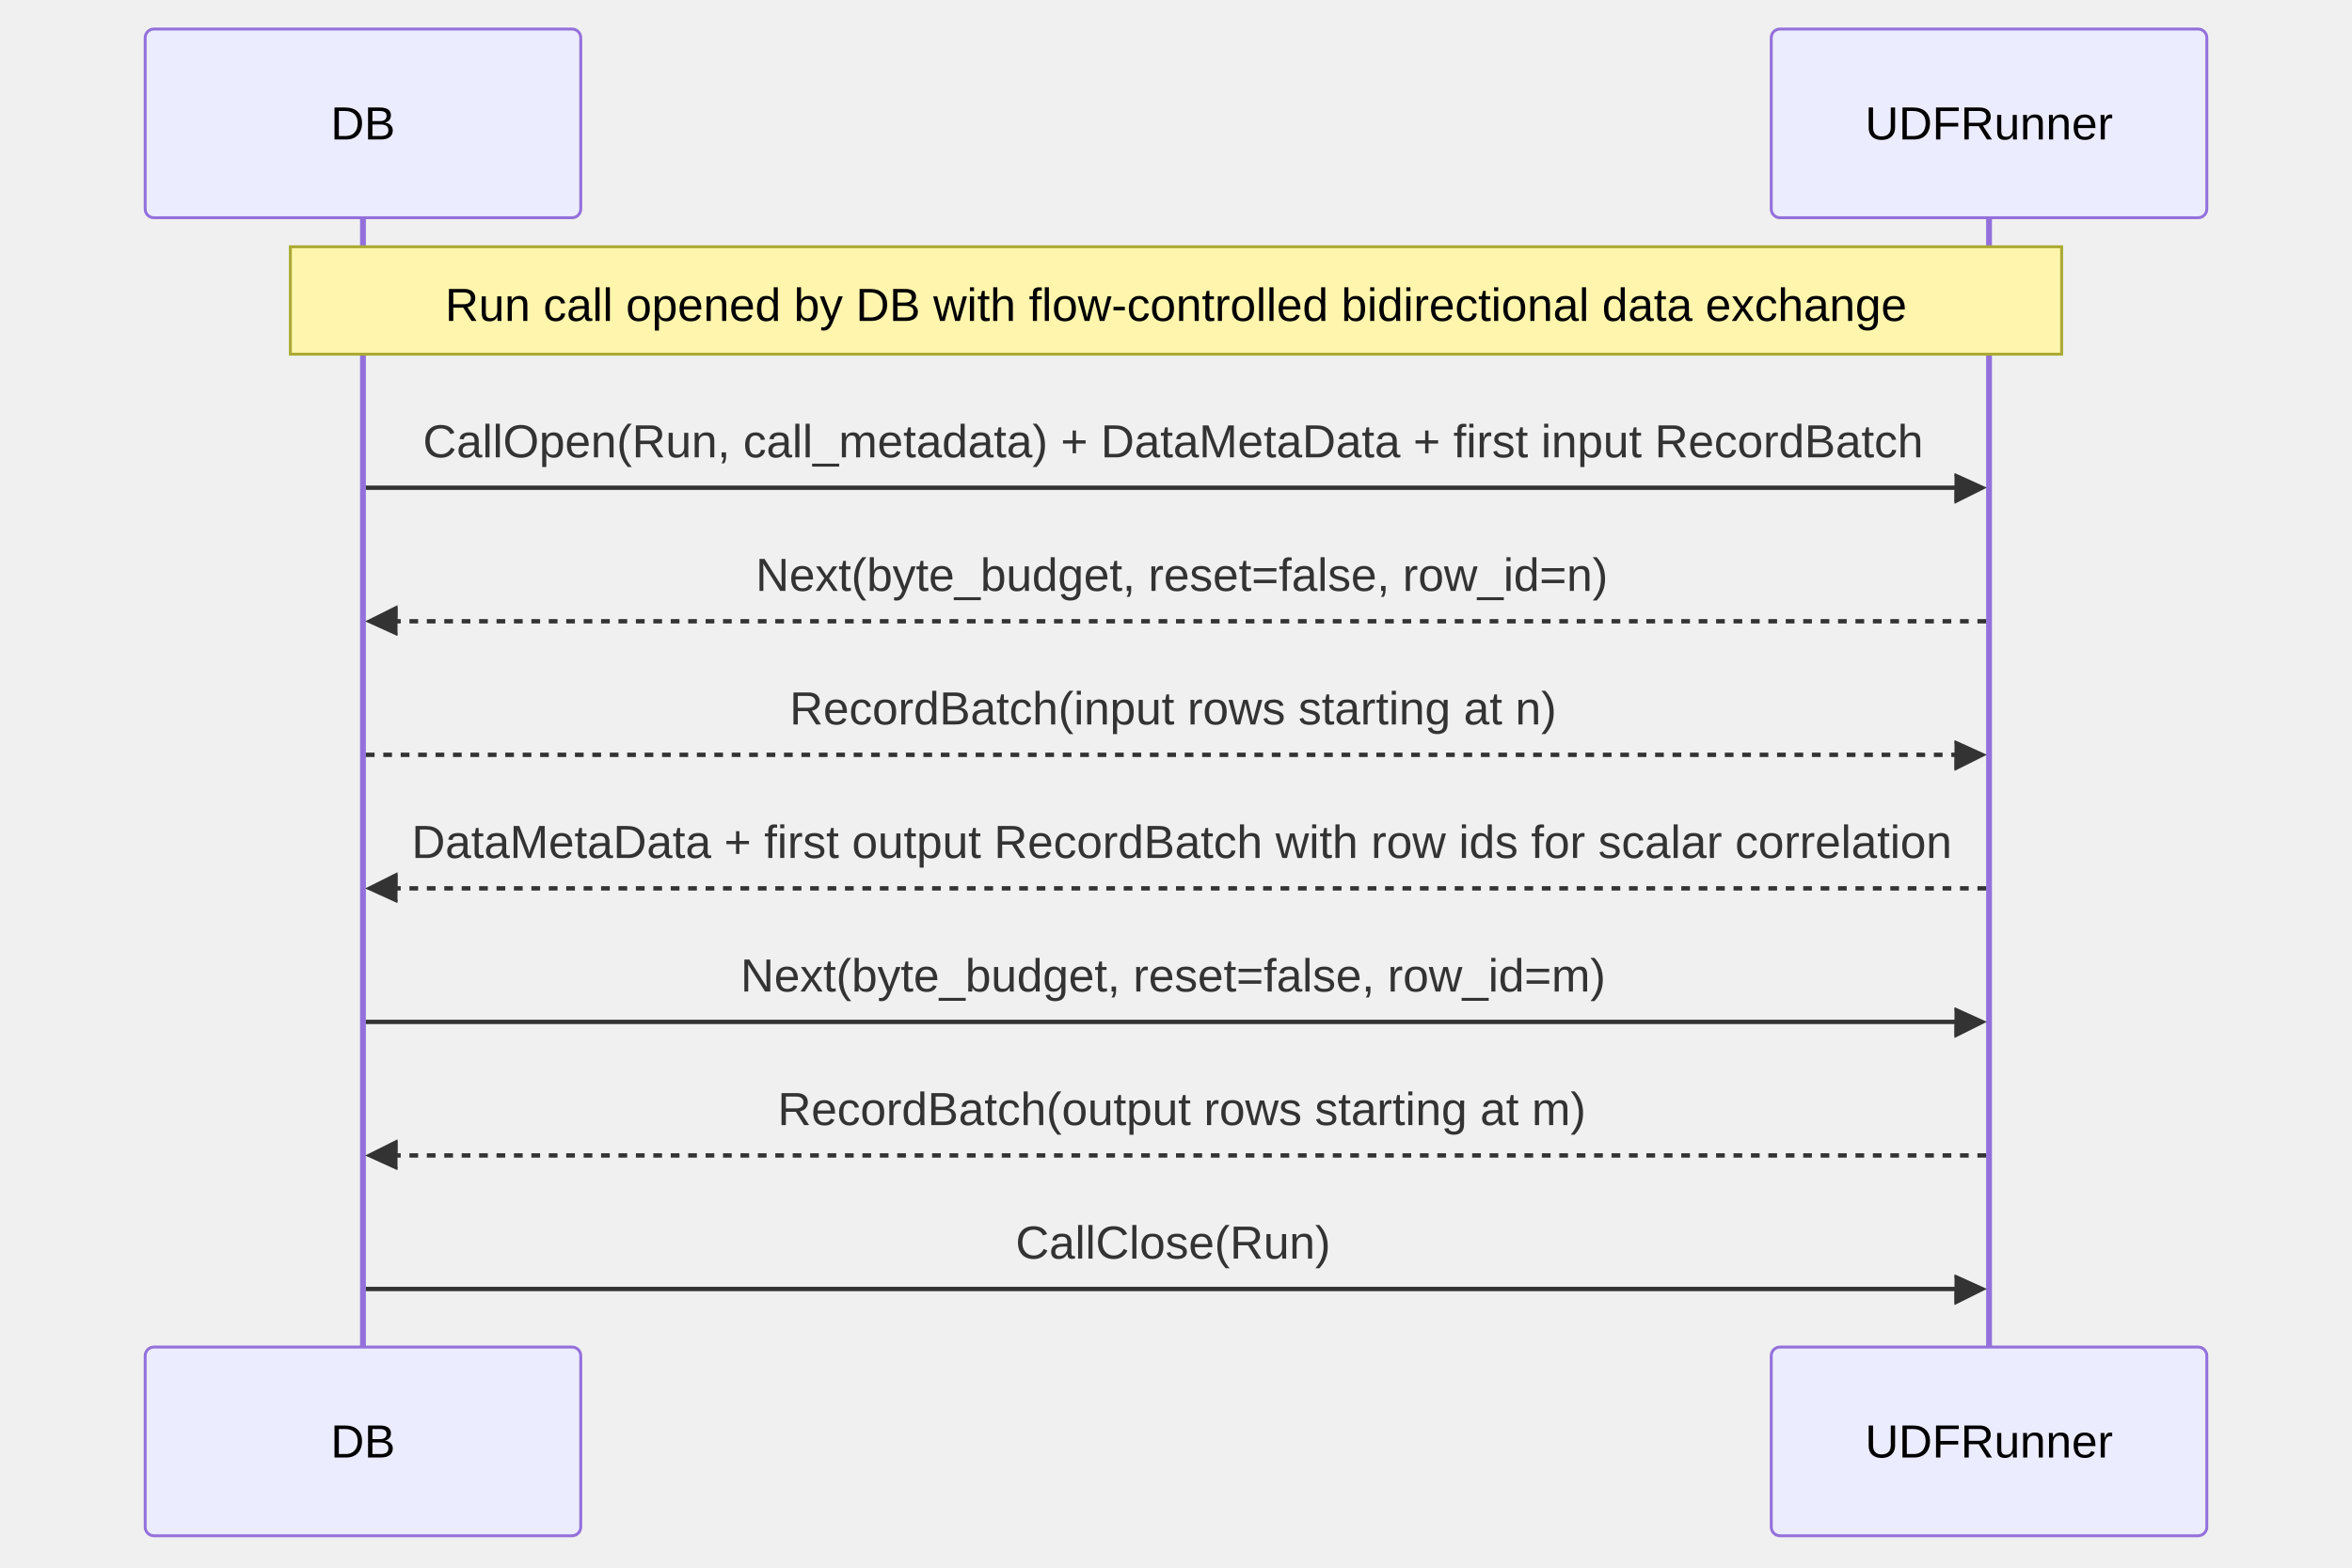
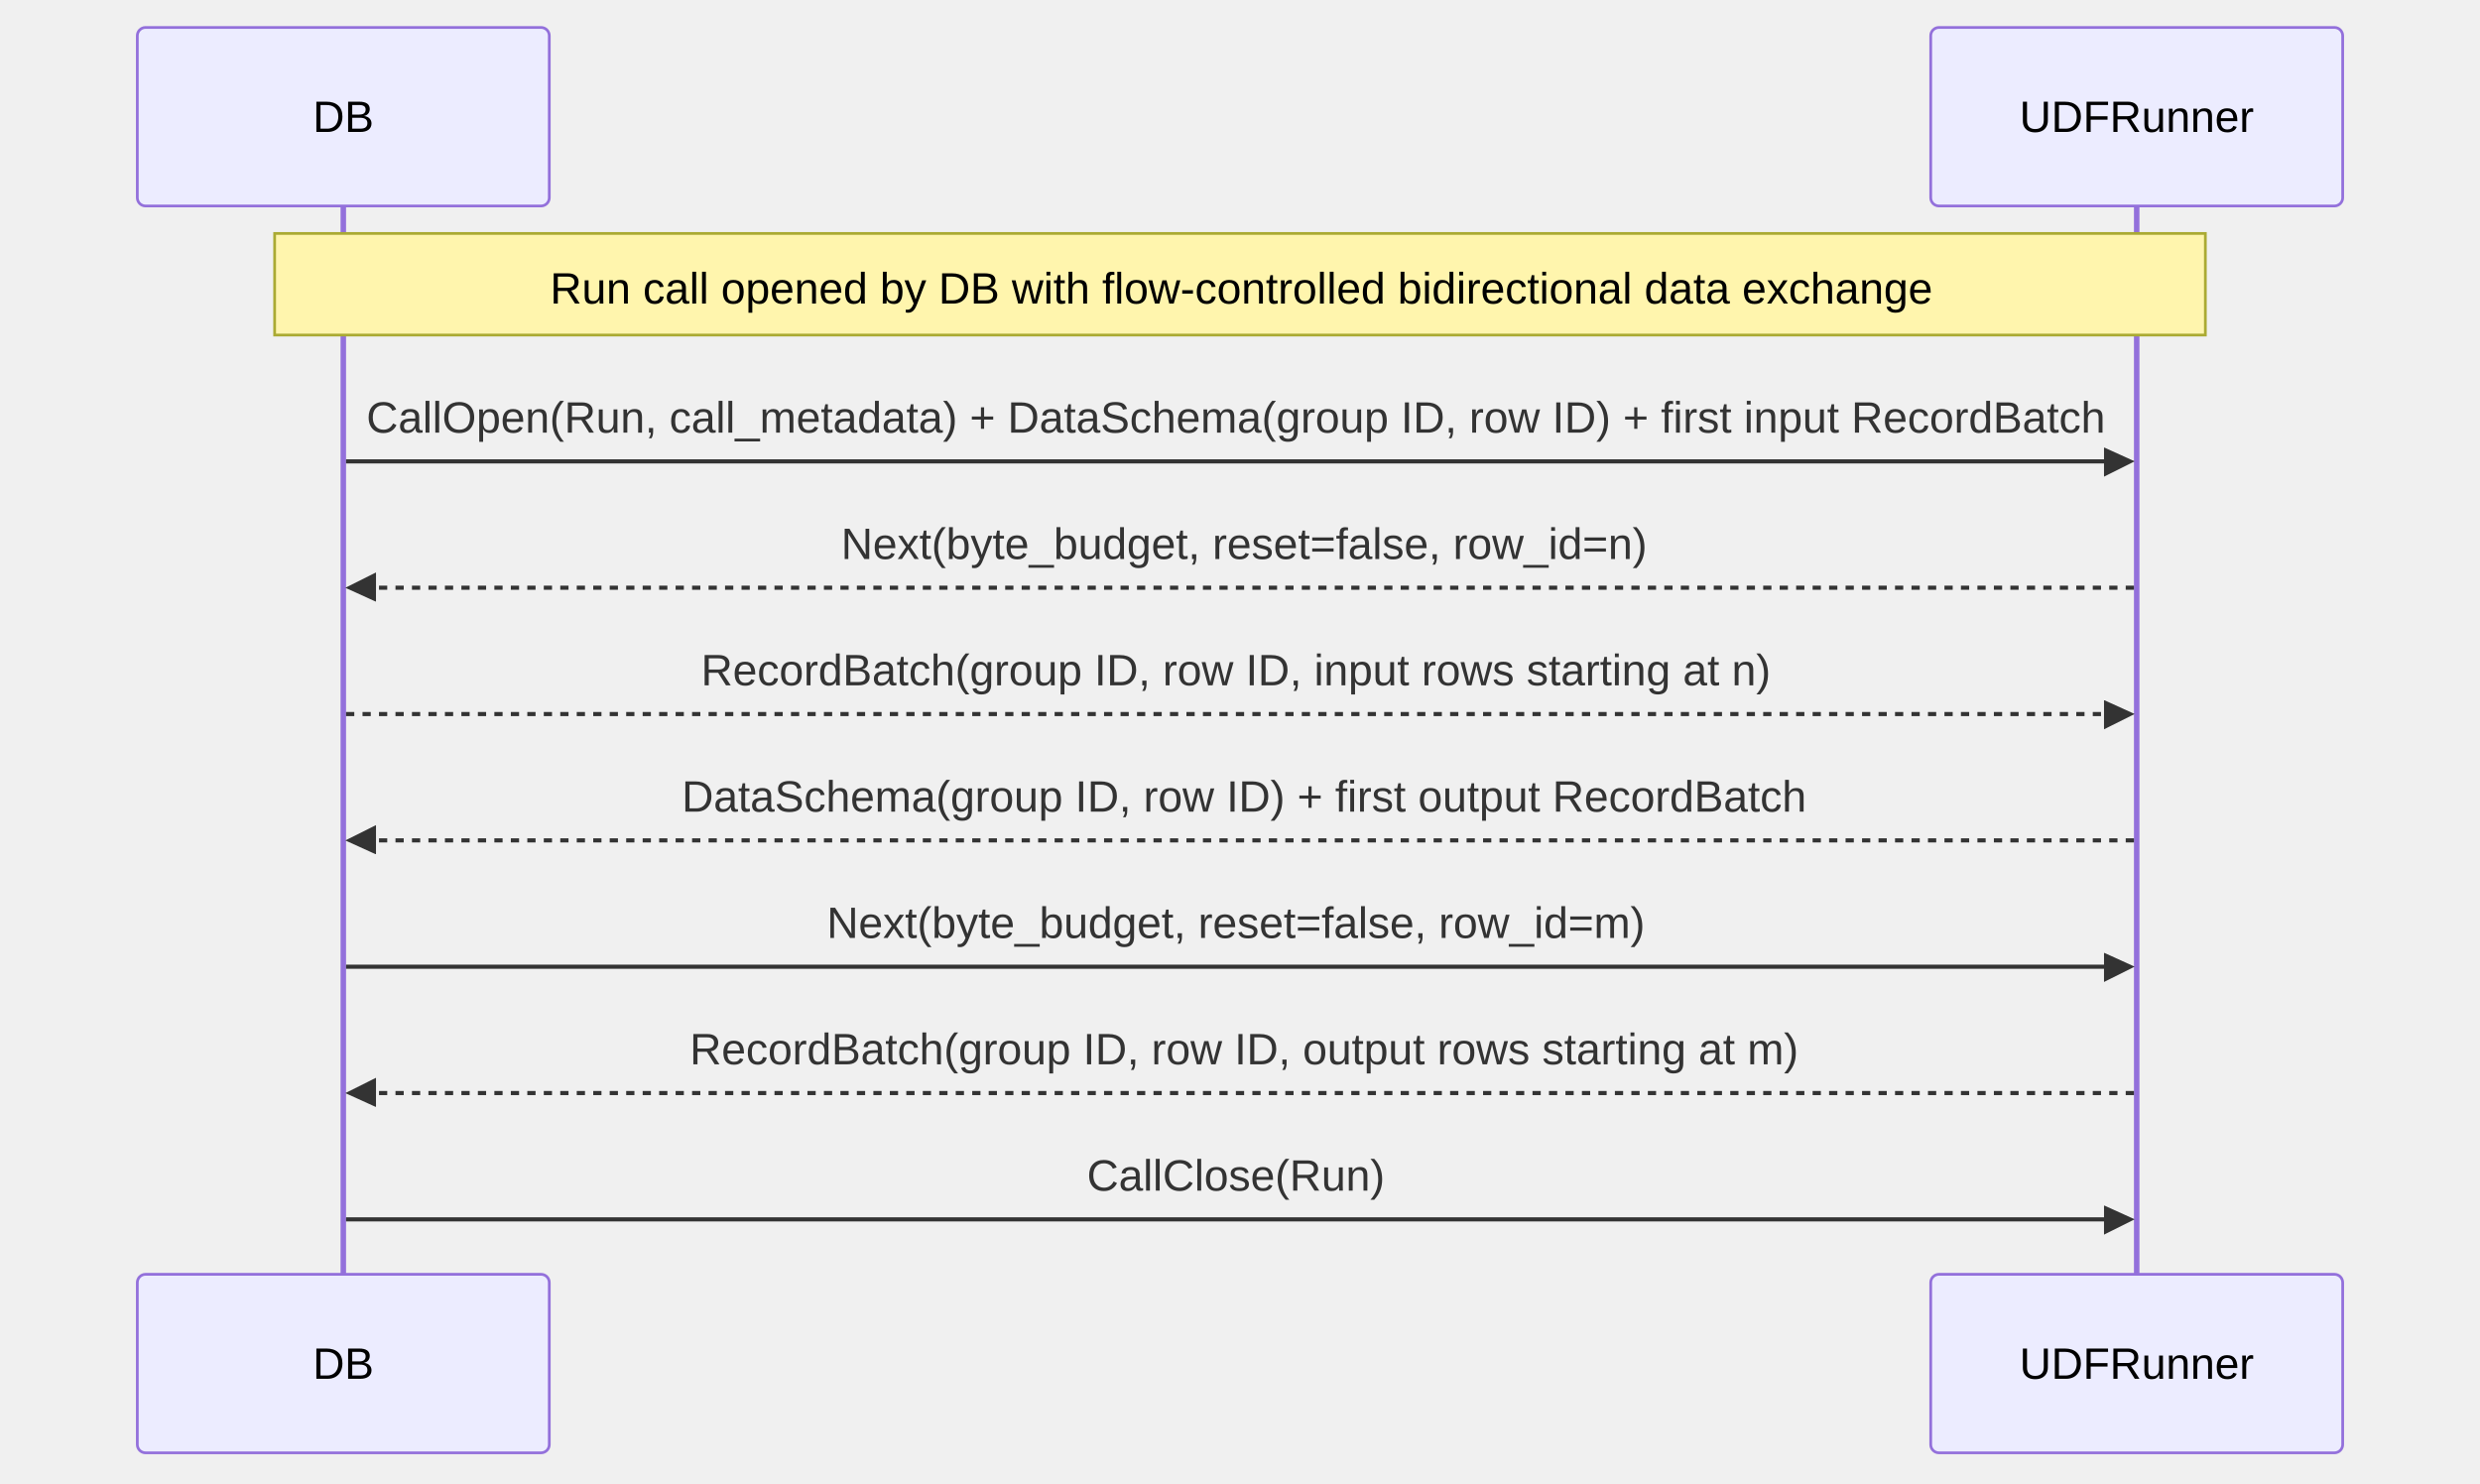
- <svg xmlns="http://www.w3.org/2000/svg" id="my-svg" width="100%" style="max-width: 810px; background-color: white;" viewBox="-50 -10 810 540" role="graphics-document document" aria-roledescription="sequence">
+ <svg xmlns="http://www.w3.org/2000/svg" id="my-svg" width="100%" style="max-width: 903px; background-color: white;" viewBox="-50 -10 903 540" role="graphics-document document" aria-roledescription="sequence">
  <g>
-     <rect x="560" y="454" fill="#eaeaea" stroke="#666" width="150" height="65" name="UDFRunner" rx="3" ry="3" class="actor actor-bottom" />
-     <text x="635" y="486.5" dominant-baseline="central" alignment-baseline="central" class="actor actor-box" style="text-anchor: middle; font-size: 16px; font-weight: 400;">
-       <tspan x="635" dy="0">UDFRunner</tspan>
+     <rect x="653" y="454" fill="#eaeaea" stroke="#666" width="150" height="65" name="UDFRunner" rx="3" ry="3" class="actor actor-bottom" />
+     <text x="728" y="486.5" dominant-baseline="central" alignment-baseline="central" class="actor actor-box" style="text-anchor: middle; font-size: 16px; font-weight: 400;">
+       <tspan x="728" dy="0">UDFRunner</tspan>
    </text>
  </g>
  <g>
    <rect x="0" y="454" fill="#eaeaea" stroke="#666" width="150" height="65" name="DB" rx="3" ry="3" class="actor actor-bottom" />
    <text x="75" y="486.5" dominant-baseline="central" alignment-baseline="central" class="actor actor-box" style="text-anchor: middle; font-size: 16px; font-weight: 400;">
      <tspan x="75" dy="0">DB</tspan>
    </text>
  </g>
  <g>
-     <line id="actor1" x1="635" y1="65" x2="635" y2="454" class="actor-line 200" stroke-width="0.5px" stroke="#999" name="UDFRunner" data-et="life-line" data-id="UDFRunner" />
+     <line id="actor1" x1="728" y1="65" x2="728" y2="454" class="actor-line 200" stroke-width="0.5px" stroke="#999" name="UDFRunner" data-et="life-line" data-id="UDFRunner" />
    <g id="root-1" data-et="participant" data-type="participant" data-id="UDFRunner">
-       <rect x="560" y="0" fill="#eaeaea" stroke="#666" width="150" height="65" name="UDFRunner" rx="3" ry="3" class="actor actor-top" />
-       <text x="635" y="32.5" dominant-baseline="central" alignment-baseline="central" class="actor actor-box" style="text-anchor: middle; font-size: 16px; font-weight: 400;">
-         <tspan x="635" dy="0">UDFRunner</tspan>
+       <rect x="653" y="0" fill="#eaeaea" stroke="#666" width="150" height="65" name="UDFRunner" rx="3" ry="3" class="actor actor-top" />
+       <text x="728" y="32.5" dominant-baseline="central" alignment-baseline="central" class="actor actor-box" style="text-anchor: middle; font-size: 16px; font-weight: 400;">
+         <tspan x="728" dy="0">UDFRunner</tspan>
      </text>
    </g>
  </g>
  <g>
    <line id="actor0" x1="75" y1="65" x2="75" y2="454" class="actor-line 200" stroke-width="0.5px" stroke="#999" name="DB" data-et="life-line" data-id="DB" />
    <g id="root-0" data-et="participant" data-type="participant" data-id="DB">
      <rect x="0" y="0" fill="#eaeaea" stroke="#666" width="150" height="65" name="DB" rx="3" ry="3" class="actor actor-top" />
      <text x="75" y="32.5" dominant-baseline="central" alignment-baseline="central" class="actor actor-box" style="text-anchor: middle; font-size: 16px; font-weight: 400;">
        <tspan x="75" dy="0">DB</tspan>
      </text>
    </g>
  </g>
  <style>#my-svg{font-family:"trebuchet ms",verdana,arial,sans-serif;font-size:16px;fill:#333;}@keyframes edge-animation-frame{from{stroke-dashoffset:0;}}@keyframes dash{to{stroke-dashoffset:0;}}#my-svg .edge-animation-slow{stroke-dasharray:9,5!important;stroke-dashoffset:900;animation:dash 50s linear infinite;stroke-linecap:round;}#my-svg .edge-animation-fast{stroke-dasharray:9,5!important;stroke-dashoffset:900;animation:dash 20s linear infinite;stroke-linecap:round;}#my-svg .error-icon{fill:#552222;}#my-svg .error-text{fill:#552222;stroke:#552222;}#my-svg .edge-thickness-normal{stroke-width:1px;}#my-svg .edge-thickness-thick{stroke-width:3.5px;}#my-svg .edge-pattern-solid{stroke-dasharray:0;}#my-svg .edge-thickness-invisible{stroke-width:0;fill:none;}#my-svg .edge-pattern-dashed{stroke-dasharray:3;}#my-svg .edge-pattern-dotted{stroke-dasharray:2;}#my-svg .marker{fill:#333333;stroke:#333333;}#my-svg .marker.cross{stroke:#333333;}#my-svg svg{font-family:"trebuchet ms",verdana,arial,sans-serif;font-size:16px;}#my-svg p{margin:0;}#my-svg .actor{stroke:#9370DB;fill:#ECECFF;stroke-width:1;}#my-svg rect.actor.outer-path[data-look="neo"]{filter:drop-shadow(1px 2px 2px rgba(185, 185, 185, 1));}#my-svg rect.note[data-look="neo"]{stroke:#aaaa33;fill:#fff5ad;filter:drop-shadow(1px 2px 2px rgba(185, 185, 185, 1));}#my-svg text.actor&gt;tspan{fill:black;stroke:none;}#my-svg .actor-line{stroke:#9370DB;}#my-svg .innerArc{stroke-width:1.5;stroke-dasharray:none;}#my-svg .messageLine0{stroke-width:1.5;stroke-dasharray:none;stroke:#333;}#my-svg .messageLine1{stroke-width:1.5;stroke-dasharray:2,2;stroke:#333;}#my-svg [id$="-arrowhead"] path{fill:#333;stroke:#333;}#my-svg .sequenceNumber{fill:white;}#my-svg [id$="-sequencenumber"]{fill:#333;}#my-svg [id$="-crosshead"] path{fill:#333;stroke:#333;}#my-svg .messageText{fill:#333;stroke:none;}#my-svg .labelBox{stroke:#9370DB;fill:#ECECFF;filter:none;}#my-svg .labelText,#my-svg .labelText&gt;tspan{fill:black;stroke:none;}#my-svg .loopText,#my-svg .loopText&gt;tspan{fill:black;stroke:none;}#my-svg .sectionTitle,#my-svg .sectionTitle&gt;tspan{fill:black;stroke:none;}#my-svg .loopLine{stroke-width:2px;stroke-dasharray:2,2;stroke:#9370DB;fill:#9370DB;}#my-svg .note{stroke:#aaaa33;fill:#fff5ad;}#my-svg .noteText,#my-svg .noteText&gt;tspan{fill:black;stroke:none;font-weight:normal;}#my-svg .activation0{fill:#f4f4f4;stroke:#666;}#my-svg .activation1{fill:#f4f4f4;stroke:#666;}#my-svg .activation2{fill:#f4f4f4;stroke:#666;}#my-svg .actorPopupMenu{position:absolute;}#my-svg .actorPopupMenuPanel{position:absolute;fill:#ECECFF;box-shadow:0px 8px 16px 0px rgba(0,0,0,0.2);filter:drop-shadow(3px 5px 2px rgb(0 0 0 / 0.4));}#my-svg .actor-man circle,#my-svg line{fill:#ECECFF;stroke-width:2px;}#my-svg g rect.rect{filter:drop-shadow(1px 2px 2px rgba(185, 185, 185, 1));stroke:#9370DB;}#my-svg .node .neo-node{stroke:#9370DB;}#my-svg [data-look="neo"].node rect,#my-svg [data-look="neo"].cluster rect,#my-svg [data-look="neo"].node polygon{stroke:#9370DB;filter:drop-shadow(1px 2px 2px rgba(185, 185, 185, 1));}#my-svg [data-look="neo"].node path{stroke:#9370DB;stroke-width:1px;}#my-svg [data-look="neo"].node .outer-path{filter:drop-shadow(1px 2px 2px rgba(185, 185, 185, 1));}#my-svg [data-look="neo"].node .neo-line path{stroke:#9370DB;filter:none;}#my-svg [data-look="neo"].node circle{stroke:#9370DB;filter:drop-shadow(1px 2px 2px rgba(185, 185, 185, 1));}#my-svg [data-look="neo"].node circle .state-start{fill:#000000;}#my-svg [data-look="neo"].icon-shape .icon{fill:#9370DB;filter:drop-shadow(1px 2px 2px rgba(185, 185, 185, 1));}#my-svg [data-look="neo"].icon-shape .icon-neo path{stroke:#9370DB;filter:drop-shadow(1px 2px 2px rgba(185, 185, 185, 1));}#my-svg :root{--mermaid-font-family:"trebuchet ms",verdana,arial,sans-serif;}</style>
  <g />
  <defs>
    <symbol id="my-svg-computer" width="24" height="24">
      <path transform="scale(.5)" d="M2 2v13h20v-13h-20zm18 11h-16v-9h16v9zm-10.228 6l.466-1h3.524l.467 1h-4.457zm14.228 3h-24l2-6h2.104l-1.33 4h18.45l-1.297-4h2.073l2 6zm-5-10h-14v-7h14v7z" />
    </symbol>
  </defs>
  <defs>
    <symbol id="my-svg-database" fill-rule="evenodd" clip-rule="evenodd">
      <path transform="scale(.5)" d="M12.258.001l.256.004.255.005.253.008.251.01.249.012.247.015.246.016.242.019.241.02.239.023.236.024.233.027.231.028.229.031.225.032.223.034.22.036.217.038.214.04.211.041.208.043.205.045.201.046.198.048.194.05.191.051.187.053.183.054.18.056.175.057.172.059.168.06.163.061.16.063.155.064.15.066.074.033.073.033.071.034.07.034.069.035.068.035.067.035.066.035.064.036.064.036.062.036.06.036.06.037.058.037.058.037.055.038.055.038.053.038.052.038.051.039.05.039.048.039.047.039.045.04.044.04.043.04.041.04.04.041.039.041.037.041.036.041.034.041.033.042.032.042.03.042.029.042.027.042.026.043.024.043.023.043.021.043.02.043.018.044.017.043.015.044.013.044.012.044.011.045.009.044.007.045.006.045.004.045.002.045.001.045v17l-.001.045-.002.045-.004.045-.006.045-.007.045-.009.044-.011.045-.012.044-.013.044-.015.044-.017.043-.018.044-.02.043-.021.043-.023.043-.024.043-.026.043-.027.042-.029.042-.03.042-.032.042-.033.042-.034.041-.036.041-.037.041-.039.041-.04.041-.041.04-.043.04-.044.04-.045.04-.047.039-.048.039-.05.039-.051.039-.052.038-.053.038-.055.038-.055.038-.058.037-.058.037-.06.037-.06.036-.062.036-.064.036-.064.036-.066.035-.067.035-.068.035-.069.035-.07.034-.071.034-.073.033-.074.033-.15.066-.155.064-.16.063-.163.061-.168.06-.172.059-.175.057-.18.056-.183.054-.187.053-.191.051-.194.05-.198.048-.201.046-.205.045-.208.043-.211.041-.214.04-.217.038-.22.036-.223.034-.225.032-.229.031-.231.028-.233.027-.236.024-.239.023-.241.02-.242.019-.246.016-.247.015-.249.012-.251.01-.253.008-.255.005-.256.004-.258.001-.258-.001-.256-.004-.255-.005-.253-.008-.251-.01-.249-.012-.247-.015-.245-.016-.243-.019-.241-.02-.238-.023-.236-.024-.234-.027-.231-.028-.228-.031-.226-.032-.223-.034-.22-.036-.217-.038-.214-.04-.211-.041-.208-.043-.204-.045-.201-.046-.198-.048-.195-.05-.19-.051-.187-.053-.184-.054-.179-.056-.176-.057-.172-.059-.167-.06-.164-.061-.159-.063-.155-.064-.151-.066-.074-.033-.072-.033-.072-.034-.07-.034-.069-.035-.068-.035-.067-.035-.066-.035-.064-.036-.063-.036-.062-.036-.061-.036-.06-.037-.058-.037-.057-.037-.056-.038-.055-.038-.053-.038-.052-.038-.051-.039-.049-.039-.049-.039-.046-.039-.046-.04-.044-.04-.043-.04-.041-.04-.04-.041-.039-.041-.037-.041-.036-.041-.034-.041-.033-.042-.032-.042-.03-.042-.029-.042-.027-.042-.026-.043-.024-.043-.023-.043-.021-.043-.02-.043-.018-.044-.017-.043-.015-.044-.013-.044-.012-.044-.011-.045-.009-.044-.007-.045-.006-.045-.004-.045-.002-.045-.001-.045v-17l.001-.045.002-.045.004-.045.006-.045.007-.045.009-.044.011-.045.012-.044.013-.044.015-.044.017-.043.018-.044.02-.043.021-.043.023-.043.024-.043.026-.043.027-.042.029-.042.03-.042.032-.042.033-.042.034-.041.036-.041.037-.041.039-.041.04-.041.041-.04.043-.04.044-.04.046-.04.046-.039.049-.039.049-.039.051-.039.052-.038.053-.038.055-.038.056-.038.057-.037.058-.037.06-.037.061-.036.062-.036.063-.036.064-.036.066-.035.067-.035.068-.035.069-.035.07-.034.072-.034.072-.033.074-.033.151-.066.155-.064.159-.063.164-.061.167-.06.172-.059.176-.057.179-.056.184-.054.187-.053.19-.051.195-.05.198-.048.201-.046.204-.045.208-.043.211-.041.214-.04.217-.038.22-.036.223-.034.226-.032.228-.031.231-.028.234-.027.236-.024.238-.023.241-.02.243-.019.245-.016.247-.015.249-.012.251-.01.253-.008.255-.005.256-.004.258-.001.258.001zm-9.258 20.499v.01l.001.021.003.021.004.022.005.021.006.022.007.022.009.023.01.022.011.023.012.023.013.023.015.023.016.024.017.023.018.024.019.024.021.024.022.025.023.024.024.025.052.049.056.05.061.051.066.051.07.051.075.051.079.052.084.052.088.052.092.052.097.052.102.051.105.052.11.052.114.051.119.051.123.051.127.05.131.05.135.05.139.048.144.049.147.047.152.047.155.047.16.045.163.045.167.043.171.043.176.041.178.041.183.039.187.039.19.037.194.035.197.035.202.033.204.031.209.03.212.029.216.027.219.025.222.024.226.021.23.02.233.018.236.016.24.015.243.012.246.01.249.008.253.005.256.004.259.001.26-.001.257-.004.254-.005.25-.008.247-.011.244-.012.241-.014.237-.016.233-.018.231-.021.226-.021.224-.024.22-.026.216-.027.212-.028.21-.031.205-.031.202-.034.198-.034.194-.036.191-.037.187-.039.183-.04.179-.04.175-.042.172-.043.168-.044.163-.045.16-.046.155-.046.152-.047.148-.048.143-.049.139-.049.136-.05.131-.05.126-.05.123-.051.118-.052.114-.051.11-.052.106-.052.101-.052.096-.052.092-.052.088-.053.083-.051.079-.052.074-.052.07-.051.065-.051.06-.051.056-.05.051-.05.023-.024.023-.025.021-.024.02-.024.019-.024.018-.024.017-.024.015-.023.014-.024.013-.023.012-.023.01-.023.01-.022.008-.022.006-.022.006-.022.004-.022.004-.021.001-.021.001-.021v-4.127l-.077.055-.08.053-.083.054-.085.053-.087.052-.09.052-.093.051-.095.05-.097.05-.1.049-.102.049-.105.048-.106.047-.109.047-.111.046-.114.045-.115.045-.118.044-.12.043-.122.042-.124.042-.126.041-.128.04-.13.04-.132.038-.134.038-.135.037-.138.037-.139.035-.142.035-.143.034-.144.033-.147.032-.148.031-.15.03-.151.03-.153.029-.154.027-.156.027-.158.026-.159.025-.161.024-.162.023-.163.022-.165.021-.166.02-.167.019-.169.018-.169.017-.171.016-.173.015-.173.014-.175.013-.175.012-.177.011-.178.01-.179.008-.179.008-.181.006-.182.005-.182.004-.184.003-.184.002h-.37l-.184-.002-.184-.003-.182-.004-.182-.005-.181-.006-.179-.008-.179-.008-.178-.01-.176-.011-.176-.012-.175-.013-.173-.014-.172-.015-.171-.016-.17-.017-.169-.018-.167-.019-.166-.02-.165-.021-.163-.022-.162-.023-.161-.024-.159-.025-.157-.026-.156-.027-.155-.027-.153-.029-.151-.03-.15-.03-.148-.031-.146-.032-.145-.033-.143-.034-.141-.035-.14-.035-.137-.037-.136-.037-.134-.038-.132-.038-.13-.04-.128-.04-.126-.041-.124-.042-.122-.042-.12-.044-.117-.043-.116-.045-.113-.045-.112-.046-.109-.047-.106-.047-.105-.048-.102-.049-.1-.049-.097-.05-.095-.05-.093-.052-.09-.051-.087-.052-.085-.053-.083-.054-.08-.054-.077-.054v4.127zm0-5.654v.011l.001.021.003.021.004.021.005.022.006.022.007.022.009.022.01.022.011.023.012.023.013.023.015.024.016.023.017.024.018.024.019.024.021.024.022.024.023.025.024.024.052.05.056.05.061.05.066.051.07.051.075.052.079.051.084.052.088.052.092.052.097.052.102.052.105.052.11.051.114.051.119.052.123.05.127.051.131.05.135.049.139.049.144.048.147.048.152.047.155.046.16.045.163.045.167.044.171.042.176.042.178.04.183.04.187.038.19.037.194.036.197.034.202.033.204.032.209.03.212.028.216.027.219.025.222.024.226.022.23.02.233.018.236.016.24.014.243.012.246.01.249.008.253.006.256.003.259.001.26-.001.257-.003.254-.006.25-.008.247-.01.244-.012.241-.015.237-.016.233-.018.231-.02.226-.022.224-.024.22-.025.216-.027.212-.029.21-.03.205-.032.202-.033.198-.035.194-.036.191-.037.187-.039.183-.039.179-.041.175-.042.172-.043.168-.044.163-.045.16-.045.155-.047.152-.047.148-.048.143-.048.139-.05.136-.049.131-.05.126-.051.123-.051.118-.051.114-.052.11-.052.106-.052.101-.052.096-.052.092-.052.088-.052.083-.052.079-.052.074-.051.07-.052.065-.051.06-.05.056-.051.051-.049.023-.025.023-.024.021-.025.02-.024.019-.024.018-.024.017-.024.015-.023.014-.023.013-.024.012-.022.01-.023.01-.023.008-.022.006-.022.006-.022.004-.021.004-.022.001-.021.001-.021v-4.139l-.077.054-.08.054-.083.054-.085.052-.087.053-.09.051-.093.051-.095.051-.097.05-.1.049-.102.049-.105.048-.106.047-.109.047-.111.046-.114.045-.115.044-.118.044-.12.044-.122.042-.124.042-.126.041-.128.04-.13.039-.132.039-.134.038-.135.037-.138.036-.139.036-.142.035-.143.033-.144.033-.147.033-.148.031-.15.03-.151.03-.153.028-.154.028-.156.027-.158.026-.159.025-.161.024-.162.023-.163.022-.165.021-.166.02-.167.019-.169.018-.169.017-.171.016-.173.015-.173.014-.175.013-.175.012-.177.011-.178.009-.179.009-.179.007-.181.007-.182.005-.182.004-.184.003-.184.002h-.37l-.184-.002-.184-.003-.182-.004-.182-.005-.181-.007-.179-.007-.179-.009-.178-.009-.176-.011-.176-.012-.175-.013-.173-.014-.172-.015-.171-.016-.17-.017-.169-.018-.167-.019-.166-.02-.165-.021-.163-.022-.162-.023-.161-.024-.159-.025-.157-.026-.156-.027-.155-.028-.153-.028-.151-.03-.15-.03-.148-.031-.146-.033-.145-.033-.143-.033-.141-.035-.14-.036-.137-.036-.136-.037-.134-.038-.132-.039-.13-.039-.128-.04-.126-.041-.124-.042-.122-.043-.12-.043-.117-.044-.116-.044-.113-.046-.112-.046-.109-.046-.106-.047-.105-.048-.102-.049-.1-.049-.097-.05-.095-.051-.093-.051-.09-.051-.087-.053-.085-.052-.083-.054-.08-.054-.077-.054v4.139zm0-5.666v.011l.001.02.003.022.004.021.005.022.006.021.007.022.009.023.01.022.011.023.012.023.013.023.015.023.016.024.017.024.018.023.019.024.021.025.022.024.023.024.024.025.052.05.056.05.061.05.066.051.07.051.075.052.079.051.084.052.088.052.092.052.097.052.102.052.105.051.11.052.114.051.119.051.123.051.127.05.131.05.135.05.139.049.144.048.147.048.152.047.155.046.16.045.163.045.167.043.171.043.176.042.178.04.183.04.187.038.19.037.194.036.197.034.202.033.204.032.209.03.212.028.216.027.219.025.222.024.226.021.23.02.233.018.236.017.24.014.243.012.246.01.249.008.253.006.256.003.259.001.26-.001.257-.003.254-.006.25-.008.247-.01.244-.013.241-.014.237-.016.233-.018.231-.02.226-.022.224-.024.22-.025.216-.027.212-.029.21-.03.205-.032.202-.033.198-.035.194-.036.191-.037.187-.039.183-.039.179-.041.175-.042.172-.043.168-.044.163-.045.16-.045.155-.047.152-.047.148-.048.143-.049.139-.049.136-.049.131-.051.126-.05.123-.051.118-.052.114-.051.11-.052.106-.052.101-.052.096-.052.092-.052.088-.052.083-.052.079-.052.074-.052.07-.051.065-.051.06-.051.056-.05.051-.049.023-.025.023-.025.021-.024.02-.024.019-.024.018-.024.017-.024.015-.023.014-.024.013-.023.012-.023.01-.022.01-.023.008-.022.006-.022.006-.022.004-.022.004-.021.001-.021.001-.021v-4.153l-.077.054-.08.054-.083.053-.085.053-.087.053-.09.051-.093.051-.095.051-.097.05-.1.049-.102.048-.105.048-.106.048-.109.046-.111.046-.114.046-.115.044-.118.044-.12.043-.122.043-.124.042-.126.041-.128.04-.13.039-.132.039-.134.038-.135.037-.138.036-.139.036-.142.034-.143.034-.144.033-.147.032-.148.032-.15.03-.151.03-.153.028-.154.028-.156.027-.158.026-.159.024-.161.024-.162.023-.163.023-.165.021-.166.02-.167.019-.169.018-.169.017-.171.016-.173.015-.173.014-.175.013-.175.012-.177.01-.178.01-.179.009-.179.007-.181.006-.182.006-.182.004-.184.003-.184.001-.185.001-.185-.001-.184-.001-.184-.003-.182-.004-.182-.006-.181-.006-.179-.007-.179-.009-.178-.01-.176-.01-.176-.012-.175-.013-.173-.014-.172-.015-.171-.016-.17-.017-.169-.018-.167-.019-.166-.02-.165-.021-.163-.023-.162-.023-.161-.024-.159-.024-.157-.026-.156-.027-.155-.028-.153-.028-.151-.03-.15-.03-.148-.032-.146-.032-.145-.033-.143-.034-.141-.034-.14-.036-.137-.036-.136-.037-.134-.038-.132-.039-.13-.039-.128-.041-.126-.041-.124-.041-.122-.043-.12-.043-.117-.044-.116-.044-.113-.046-.112-.046-.109-.046-.106-.048-.105-.048-.102-.048-.1-.05-.097-.049-.095-.051-.093-.051-.09-.052-.087-.052-.085-.053-.083-.053-.08-.054-.077-.054v4.153zm8.74-8.179l-.257.004-.254.005-.25.008-.247.011-.244.012-.241.014-.237.016-.233.018-.231.021-.226.022-.224.023-.22.026-.216.027-.212.028-.21.031-.205.032-.202.033-.198.034-.194.036-.191.038-.187.038-.183.04-.179.041-.175.042-.172.043-.168.043-.163.045-.16.046-.155.046-.152.048-.148.048-.143.048-.139.049-.136.05-.131.05-.126.051-.123.051-.118.051-.114.052-.11.052-.106.052-.101.052-.096.052-.092.052-.088.052-.083.052-.079.052-.074.051-.07.052-.065.051-.06.05-.056.05-.051.05-.023.025-.023.024-.021.024-.02.025-.019.024-.018.024-.017.023-.015.024-.014.023-.013.023-.012.023-.01.023-.01.022-.008.022-.006.023-.006.021-.004.022-.004.021-.001.021-.001.021.001.021.001.021.004.021.004.022.006.021.006.023.008.022.01.022.01.023.012.023.013.023.014.023.015.024.017.023.018.024.019.024.02.025.021.024.023.024.023.025.051.05.056.05.06.05.065.051.07.052.074.051.079.052.083.052.088.052.092.052.096.052.101.052.106.052.11.052.114.052.118.051.123.051.126.051.131.05.136.05.139.049.143.048.148.048.152.048.155.046.16.046.163.045.168.043.172.043.175.042.179.041.183.04.187.038.191.038.194.036.198.034.202.033.205.032.21.031.212.028.216.027.22.026.224.023.226.022.231.021.233.018.237.016.241.014.244.012.247.011.25.008.254.005.257.004.26.001.26-.001.257-.004.254-.005.25-.008.247-.011.244-.012.241-.014.237-.016.233-.018.231-.021.226-.022.224-.023.22-.026.216-.027.212-.028.21-.031.205-.032.202-.033.198-.034.194-.036.191-.038.187-.038.183-.04.179-.041.175-.042.172-.043.168-.043.163-.045.16-.046.155-.046.152-.048.148-.048.143-.048.139-.049.136-.05.131-.05.126-.051.123-.051.118-.051.114-.052.11-.052.106-.052.101-.052.096-.052.092-.052.088-.052.083-.052.079-.052.074-.051.07-.052.065-.051.06-.05.056-.05.051-.05.023-.025.023-.024.021-.024.02-.025.019-.024.018-.024.017-.023.015-.024.014-.023.013-.023.012-.023.01-.023.01-.022.008-.022.006-.023.006-.021.004-.022.004-.021.001-.021.001-.021-.001-.021-.001-.021-.004-.021-.004-.022-.006-.021-.006-.023-.008-.022-.01-.022-.01-.023-.012-.023-.013-.023-.014-.023-.015-.024-.017-.023-.018-.024-.019-.024-.02-.025-.021-.024-.023-.024-.023-.025-.051-.05-.056-.05-.06-.05-.065-.051-.07-.052-.074-.051-.079-.052-.083-.052-.088-.052-.092-.052-.096-.052-.101-.052-.106-.052-.11-.052-.114-.052-.118-.051-.123-.051-.126-.051-.131-.05-.136-.05-.139-.049-.143-.048-.148-.048-.152-.048-.155-.046-.16-.046-.163-.045-.168-.043-.172-.043-.175-.042-.179-.041-.183-.04-.187-.038-.191-.038-.194-.036-.198-.034-.202-.033-.205-.032-.21-.031-.212-.028-.216-.027-.22-.026-.224-.023-.226-.022-.231-.021-.233-.018-.237-.016-.241-.014-.244-.012-.247-.011-.25-.008-.254-.005-.257-.004-.26-.001-.26.001z" />
    </symbol>
  </defs>
  <defs>
    <symbol id="my-svg-clock" width="24" height="24">
      <path transform="scale(.5)" d="M12 2c5.514 0 10 4.486 10 10s-4.486 10-10 10-10-4.486-10-10 4.486-10 10-10zm0-2c-6.627 0-12 5.373-12 12s5.373 12 12 12 12-5.373 12-12-5.373-12-12-12zm5.848 12.459c.202.038.202.333.001.372-1.907.361-6.045 1.111-6.547 1.111-.719 0-1.301-.582-1.301-1.301 0-.512.77-5.447 1.125-7.445.034-.192.312-.181.343.014l.985 6.238 5.394 1.011z" />
    </symbol>
  </defs>
  <defs>
    <marker id="my-svg-arrowhead" refX="7.9" refY="5" markerUnits="userSpaceOnUse" markerWidth="12" markerHeight="12" orient="auto-start-reverse">
      <path d="M -1 0 L 10 5 L 0 10 z" />
    </marker>
  </defs>
  <defs>
    <marker id="my-svg-crosshead" markerWidth="15" markerHeight="8" orient="auto" refX="4" refY="4.5">
      <path fill="none" stroke="#000000" stroke-width="1pt" d="M 1,2 L 6,7 M 6,2 L 1,7" style="stroke-dasharray: 0, 0;" />
    </marker>
  </defs>
  <defs>
    <marker id="my-svg-filled-head" refX="15.5" refY="7" markerWidth="20" markerHeight="28" orient="auto">
      <path d="M 18,7 L9,13 L14,7 L9,1 Z" />
    </marker>
  </defs>
  <defs>
    <marker id="my-svg-sequencenumber" refX="15" refY="15" markerWidth="60" markerHeight="40" orient="auto">
      <circle cx="15" cy="15" r="6" />
    </marker>
  </defs>
  <defs>
    <marker id="my-svg-solidTopArrowHead" refX="7.9" refY="7.25" markerUnits="userSpaceOnUse" markerWidth="12" markerHeight="12" orient="auto-start-reverse">
      <path d="M 0 0 L 10 8 L 0 8 z" />
    </marker>
  </defs>
  <defs>
    <marker id="my-svg-solidBottomArrowHead" refX="7.9" refY="0.75" markerUnits="userSpaceOnUse" markerWidth="12" markerHeight="12" orient="auto-start-reverse">
      <path d="M 0 0 L 10 0 L 0 8 z" />
    </marker>
  </defs>
  <defs>
    <marker id="my-svg-stickTopArrowHead" refX="7.5" refY="7" markerUnits="userSpaceOnUse" markerWidth="12" markerHeight="12" orient="auto-start-reverse">
      <path d="M 0 0 L 7 7" stroke="black" stroke-width="1.5" fill="none" />
    </marker>
  </defs>
  <defs>
    <marker id="my-svg-stickBottomArrowHead" refX="7.5" refY="0" markerUnits="userSpaceOnUse" markerWidth="12" markerHeight="12" orient="auto-start-reverse">
      <path d="M 0 7 L 7 0" stroke="black" stroke-width="1.5" fill="none" />
    </marker>
  </defs>
  <g data-et="note" data-id="i0">
-     <rect x="50" y="75" fill="#EDF2AE" stroke="#666" width="610" height="37" class="note" />
-     <text x="355" y="80" text-anchor="middle" dominant-baseline="middle" alignment-baseline="middle" class="noteText" dy="1em" style="font-size: 16px; font-weight: 400;">
-       <tspan x="355">Run call opened by DB with flow-controlled bidirectional data exchange</tspan>
+     <rect x="50" y="75" fill="#EDF2AE" stroke="#666" width="703" height="37" class="note" />
+     <text x="402" y="80" text-anchor="middle" dominant-baseline="middle" alignment-baseline="middle" class="noteText" dy="1em" style="font-size: 16px; font-weight: 400;">
+       <tspan x="402">Run call opened by DB with flow-controlled bidirectional data exchange</tspan>
    </text>
  </g>
-   <text x="354" y="127" text-anchor="middle" dominant-baseline="middle" alignment-baseline="middle" class="messageText" dy="1em" style="font-size: 16px; font-weight: 400;">CallOpen(Run, call_metadata) + DataMetaData + first input RecordBatch</text>
-   <line x1="76" y1="158" x2="631" y2="158" class="messageLine0" data-et="message" data-id="i1" data-from="DB" data-to="UDFRunner" stroke-width="2" stroke="none" marker-end="url(#my-svg-arrowhead)" style="fill: none;" />
-   <text x="357" y="173" text-anchor="middle" dominant-baseline="middle" alignment-baseline="middle" class="messageText" dy="1em" style="font-size: 16px; font-weight: 400;">Next(byte_budget, reset=false, row_id=n)</text>
-   <line x1="634" y1="204" x2="79" y2="204" class="messageLine1" data-et="message" data-id="i2" data-from="UDFRunner" data-to="DB" stroke-width="2" stroke="none" marker-end="url(#my-svg-arrowhead)" style="stroke-dasharray: 3, 3; fill: none;" />
-   <text x="354" y="219" text-anchor="middle" dominant-baseline="middle" alignment-baseline="middle" class="messageText" dy="1em" style="font-size: 16px; font-weight: 400;">RecordBatch(input rows starting at n)</text>
-   <line x1="76" y1="250" x2="631" y2="250" class="messageLine1" data-et="message" data-id="i3" data-from="DB" data-to="UDFRunner" stroke-width="2" stroke="none" marker-end="url(#my-svg-arrowhead)" style="stroke-dasharray: 3, 3; fill: none;" />
-   <text x="357" y="265" text-anchor="middle" dominant-baseline="middle" alignment-baseline="middle" class="messageText" dy="1em" style="font-size: 16px; font-weight: 400;">DataMetaData + first output RecordBatch with row ids for scalar correlation</text>
-   <line x1="634" y1="296" x2="79" y2="296" class="messageLine1" data-et="message" data-id="i4" data-from="UDFRunner" data-to="DB" stroke-width="2" stroke="none" marker-end="url(#my-svg-arrowhead)" style="stroke-dasharray: 3, 3; fill: none;" />
-   <text x="354" y="311" text-anchor="middle" dominant-baseline="middle" alignment-baseline="middle" class="messageText" dy="1em" style="font-size: 16px; font-weight: 400;">Next(byte_budget, reset=false, row_id=m)</text>
-   <line x1="76" y1="342" x2="631" y2="342" class="messageLine0" data-et="message" data-id="i5" data-from="DB" data-to="UDFRunner" stroke-width="2" stroke="none" marker-end="url(#my-svg-arrowhead)" style="fill: none;" />
-   <text x="357" y="357" text-anchor="middle" dominant-baseline="middle" alignment-baseline="middle" class="messageText" dy="1em" style="font-size: 16px; font-weight: 400;">RecordBatch(output rows starting at m)</text>
-   <line x1="634" y1="388" x2="79" y2="388" class="messageLine1" data-et="message" data-id="i6" data-from="UDFRunner" data-to="DB" stroke-width="2" stroke="none" marker-end="url(#my-svg-arrowhead)" style="stroke-dasharray: 3, 3; fill: none;" />
-   <text x="354" y="403" text-anchor="middle" dominant-baseline="middle" alignment-baseline="middle" class="messageText" dy="1em" style="font-size: 16px; font-weight: 400;">CallClose(Run)</text>
-   <line x1="76" y1="434" x2="631" y2="434" class="messageLine0" data-et="message" data-id="i7" data-from="DB" data-to="UDFRunner" stroke-width="2" stroke="none" marker-end="url(#my-svg-arrowhead)" style="fill: none;" />
+   <text x="400" y="127" text-anchor="middle" dominant-baseline="middle" alignment-baseline="middle" class="messageText" dy="1em" style="font-size: 16px; font-weight: 400;">CallOpen(Run, call_metadata) + DataSchema(group ID, row ID) + first input RecordBatch</text>
+   <line x1="76" y1="158" x2="724" y2="158" class="messageLine0" data-et="message" data-id="i1" data-from="DB" data-to="UDFRunner" stroke-width="2" stroke="none" marker-end="url(#my-svg-arrowhead)" style="fill: none;" />
+   <text x="403" y="173" text-anchor="middle" dominant-baseline="middle" alignment-baseline="middle" class="messageText" dy="1em" style="font-size: 16px; font-weight: 400;">Next(byte_budget, reset=false, row_id=n)</text>
+   <line x1="727" y1="204" x2="79" y2="204" class="messageLine1" data-et="message" data-id="i2" data-from="UDFRunner" data-to="DB" stroke-width="2" stroke="none" marker-end="url(#my-svg-arrowhead)" style="stroke-dasharray: 3, 3; fill: none;" />
+   <text x="400" y="219" text-anchor="middle" dominant-baseline="middle" alignment-baseline="middle" class="messageText" dy="1em" style="font-size: 16px; font-weight: 400;">RecordBatch(group ID, row ID, input rows starting at n)</text>
+   <line x1="76" y1="250" x2="724" y2="250" class="messageLine1" data-et="message" data-id="i3" data-from="DB" data-to="UDFRunner" stroke-width="2" stroke="none" marker-end="url(#my-svg-arrowhead)" style="stroke-dasharray: 3, 3; fill: none;" />
+   <text x="403" y="265" text-anchor="middle" dominant-baseline="middle" alignment-baseline="middle" class="messageText" dy="1em" style="font-size: 16px; font-weight: 400;">DataSchema(group ID, row ID) + first output RecordBatch</text>
+   <line x1="727" y1="296" x2="79" y2="296" class="messageLine1" data-et="message" data-id="i4" data-from="UDFRunner" data-to="DB" stroke-width="2" stroke="none" marker-end="url(#my-svg-arrowhead)" style="stroke-dasharray: 3, 3; fill: none;" />
+   <text x="400" y="311" text-anchor="middle" dominant-baseline="middle" alignment-baseline="middle" class="messageText" dy="1em" style="font-size: 16px; font-weight: 400;">Next(byte_budget, reset=false, row_id=m)</text>
+   <line x1="76" y1="342" x2="724" y2="342" class="messageLine0" data-et="message" data-id="i5" data-from="DB" data-to="UDFRunner" stroke-width="2" stroke="none" marker-end="url(#my-svg-arrowhead)" style="fill: none;" />
+   <text x="403" y="357" text-anchor="middle" dominant-baseline="middle" alignment-baseline="middle" class="messageText" dy="1em" style="font-size: 16px; font-weight: 400;">RecordBatch(group ID, row ID, output rows starting at m)</text>
+   <line x1="727" y1="388" x2="79" y2="388" class="messageLine1" data-et="message" data-id="i6" data-from="UDFRunner" data-to="DB" stroke-width="2" stroke="none" marker-end="url(#my-svg-arrowhead)" style="stroke-dasharray: 3, 3; fill: none;" />
+   <text x="400" y="403" text-anchor="middle" dominant-baseline="middle" alignment-baseline="middle" class="messageText" dy="1em" style="font-size: 16px; font-weight: 400;">CallClose(Run)</text>
+   <line x1="76" y1="434" x2="724" y2="434" class="messageLine0" data-et="message" data-id="i7" data-from="DB" data-to="UDFRunner" stroke-width="2" stroke="none" marker-end="url(#my-svg-arrowhead)" style="fill: none;" />
</svg>
